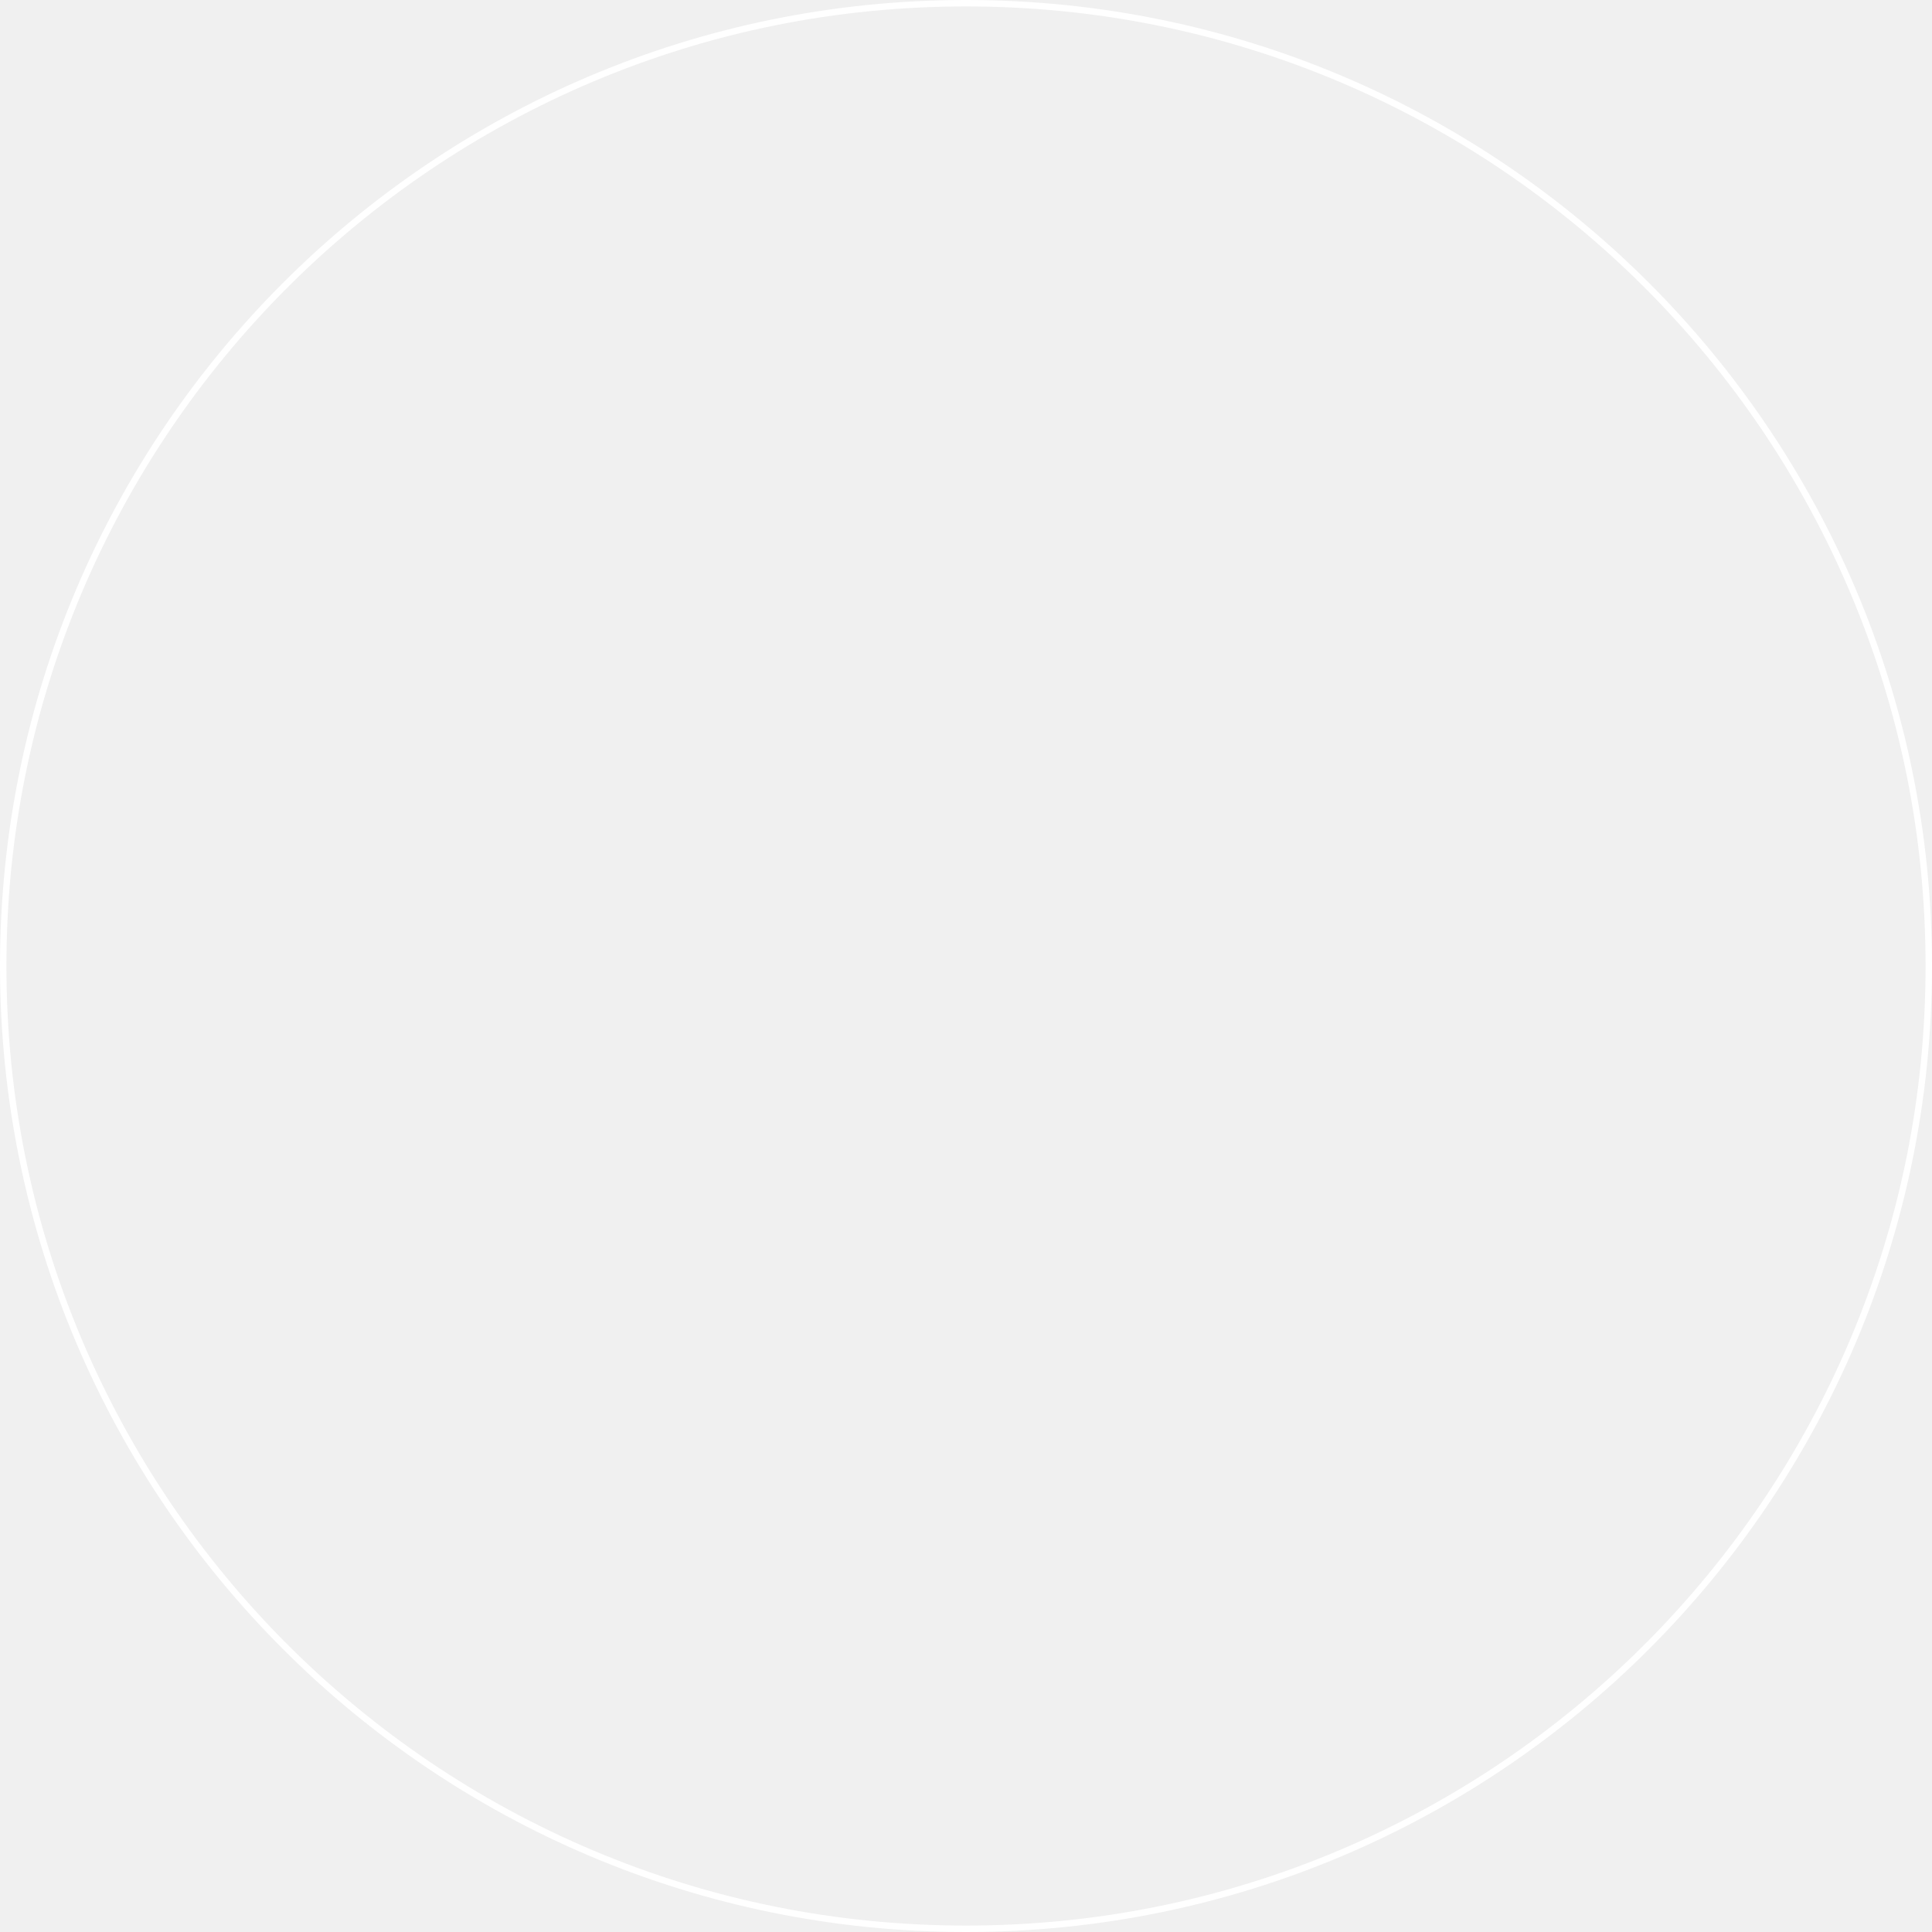
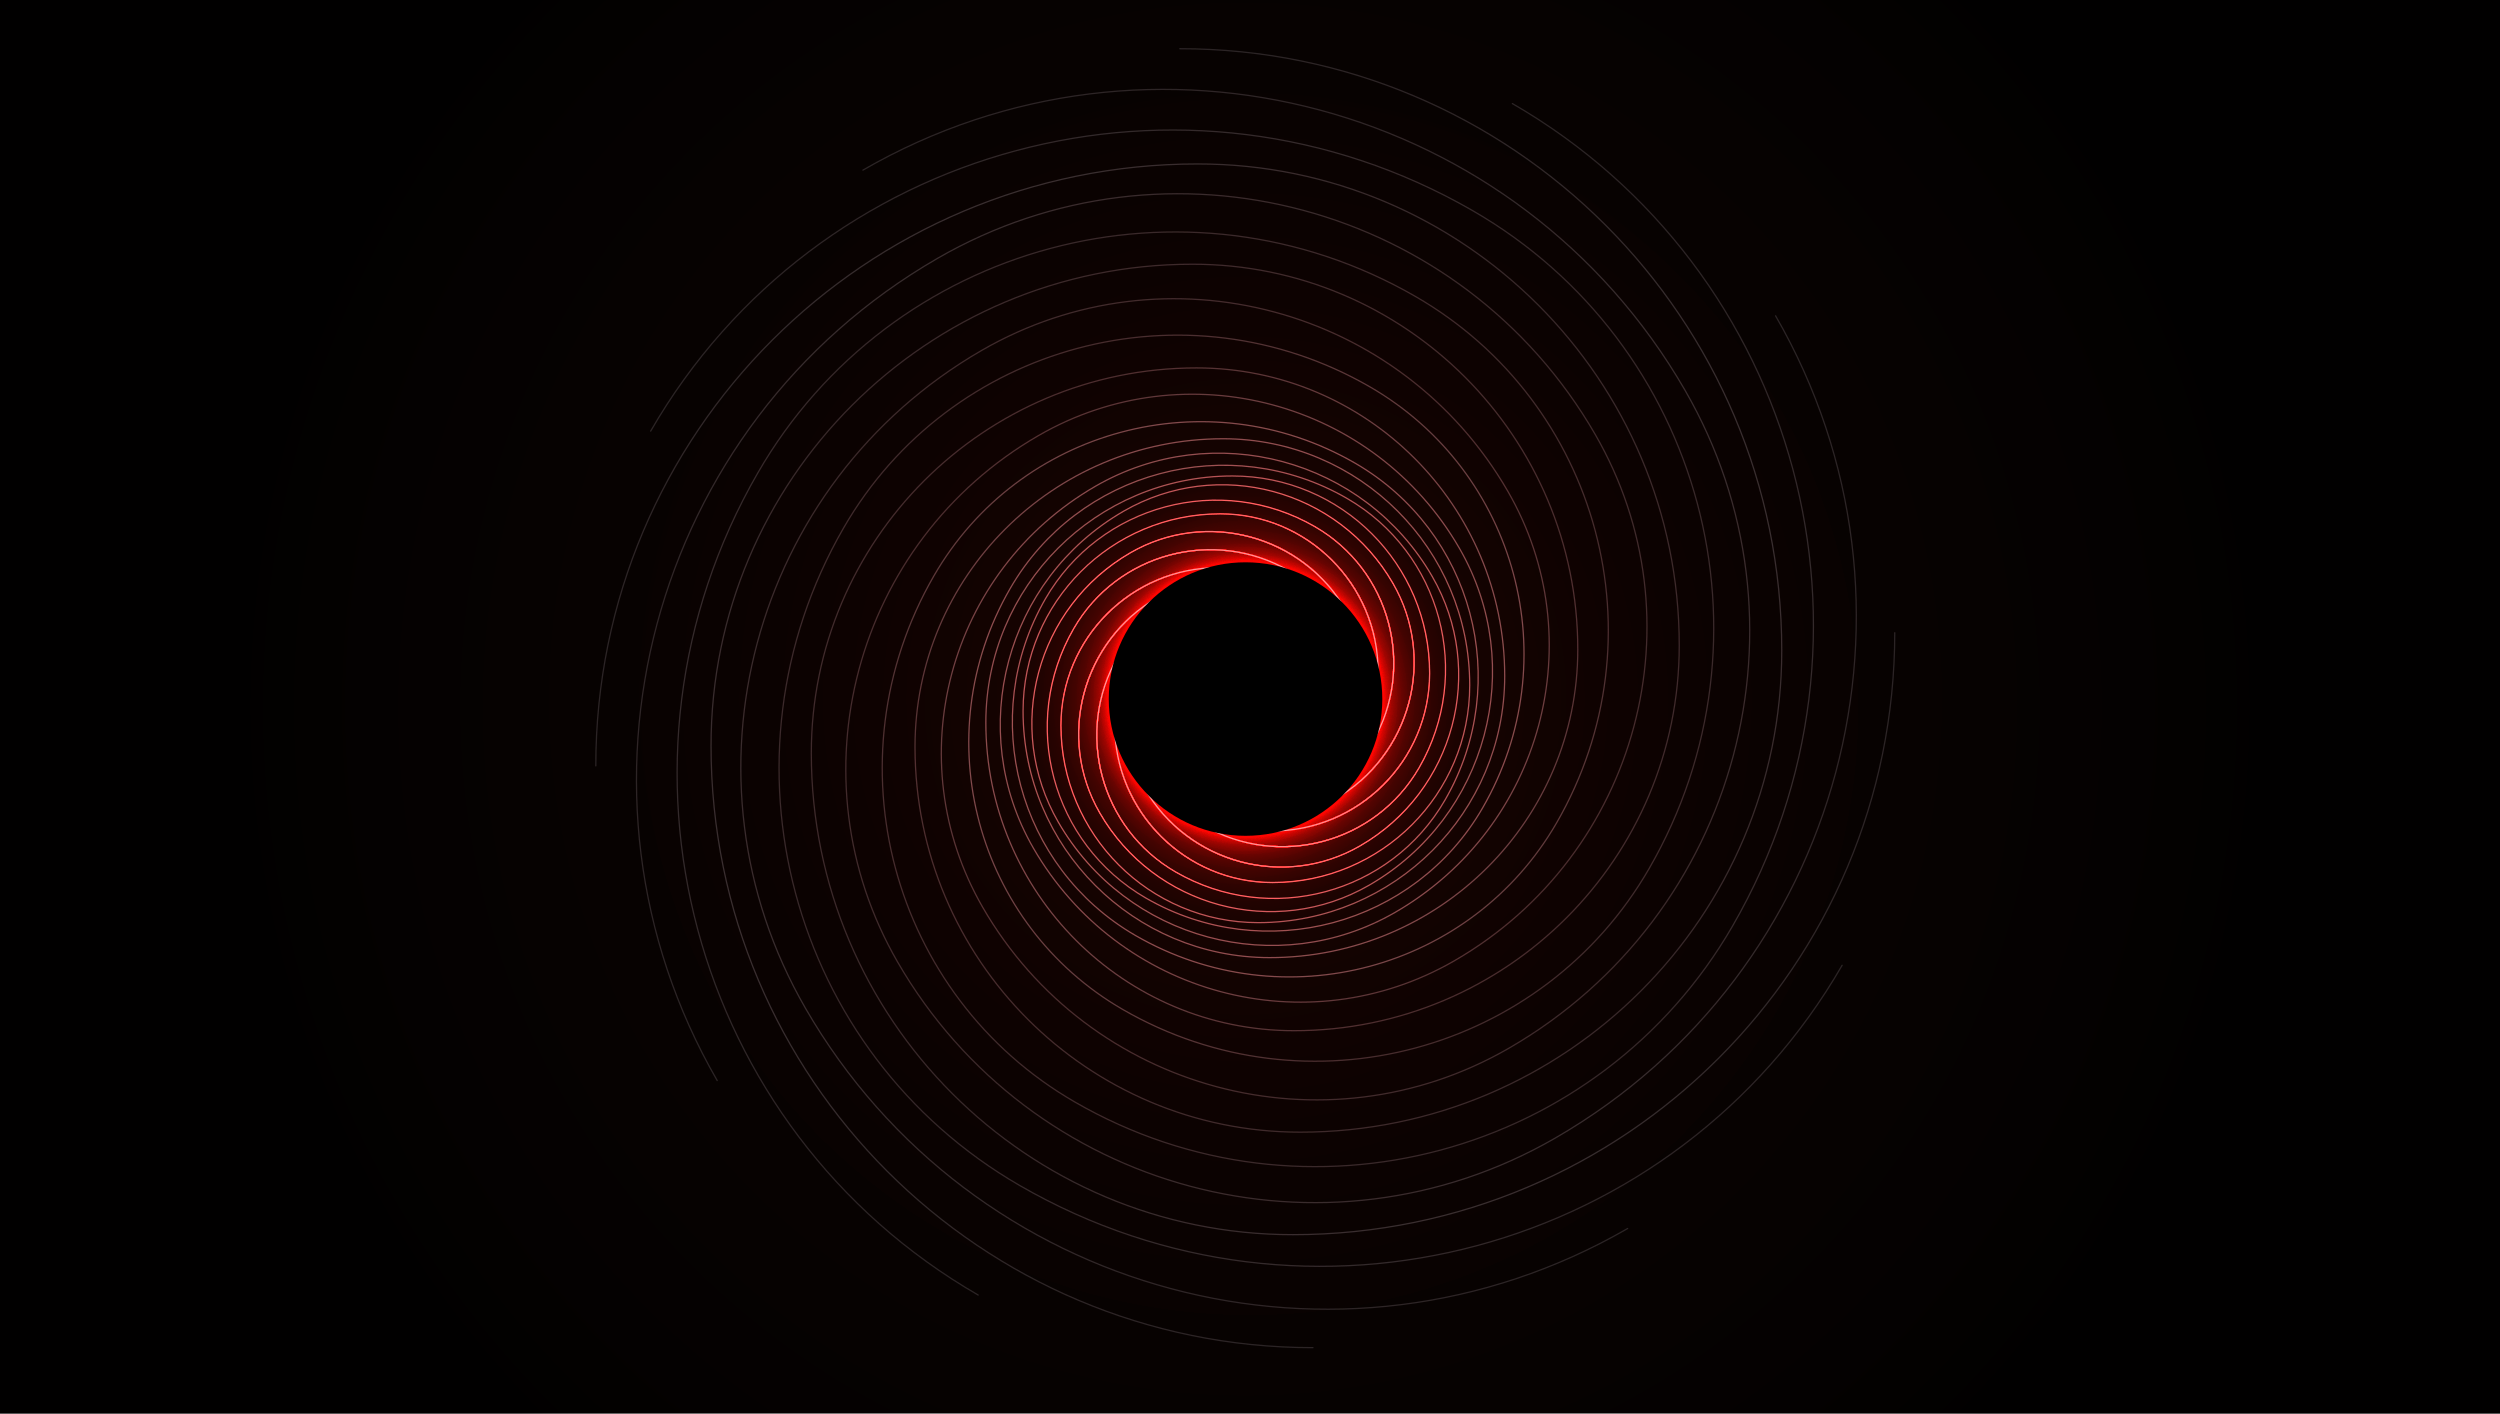
- <svg xmlns="http://www.w3.org/2000/svg" id="Layer_1" data-name="Layer 1" viewBox="0 0 1200 1200">
+ <svg xmlns="http://www.w3.org/2000/svg" xmlns:xlink="http://www.w3.org/1999/xlink" viewBox="0 0 7832 4428">
  <defs>
    <style>
      .cls-1 {
-         fill: #fff;
+         fill: #070404;
+       }
+ 
+       .cls-1, .cls-2, .cls-3, .cls-4, .cls-5, .cls-6, .cls-7, .cls-8, .cls-9, .cls-10, .cls-11, .cls-12, .cls-13, .cls-14, .cls-15, .cls-16, .cls-17, .cls-18, .cls-19, .cls-20, .cls-21, .cls-22, .cls-23, .cls-24, .cls-25, .cls-26, .cls-27, .cls-28, .cls-29, .cls-30, .cls-31, .cls-32, .cls-33, .cls-34, .cls-35, .cls-36, .cls-37, .cls-38, .cls-39, .cls-40, .cls-41, .cls-42, .cls-43, .cls-44, .cls-45, .cls-46, .cls-47, .cls-48, .cls-49, .cls-50, .cls-51, .cls-52, .cls-53, .cls-54, .cls-55, .cls-56, .cls-57, .cls-58, .cls-59, .cls-60, .cls-61, .cls-62, .cls-63, .cls-64, .cls-65, .cls-66, .cls-67, .cls-68, .cls-69, .cls-70, .cls-71, .cls-72, .cls-73, .cls-74, .cls-75, .cls-76, .cls-77, .cls-78, .cls-79, .cls-80, .cls-81, .cls-82, .cls-83, .cls-84, .cls-85, .cls-86, .cls-87, .cls-88, .cls-89, .cls-90, .cls-91, .cls-92, .cls-93, .cls-94, .cls-95, .cls-96, .cls-97, .cls-98, .cls-99, .cls-100, .cls-101, .cls-102, .cls-103, .cls-104, .cls-105, .cls-106, .cls-107, .cls-108, .cls-109, .cls-110, .cls-111, .cls-112, .cls-113, .cls-114, .cls-115, .cls-116, .cls-117, .cls-118, .cls-119, .cls-120, .cls-121, .cls-122, .cls-123, .cls-124, .cls-125, .cls-126, .cls-127, .cls-128, .cls-129, .cls-130, .cls-131, .cls-132, .cls-133, .cls-134, .cls-135, .cls-136, .cls-137, .cls-138, .cls-139, .cls-140, .cls-141, .cls-142, .cls-143, .cls-144, .cls-145, .cls-146, .cls-147, .cls-148, .cls-149, .cls-150, .cls-151, .cls-152, .cls-153, .cls-154, .cls-155, .cls-156, .cls-157, .cls-158, .cls-159, .cls-160, .cls-161, .cls-162, .cls-163, .cls-164, .cls-165, .cls-166, .cls-167, .cls-168, .cls-169, .cls-170, .cls-171, .cls-172, .cls-173, .cls-174, .cls-175, .cls-176, .cls-177, .cls-178, .cls-179, .cls-180, .cls-181, .cls-182, .cls-183, .cls-184, .cls-185, .cls-186, .cls-187, .cls-188, .cls-189, .cls-190, .cls-191, .cls-192, .cls-193, .cls-194, .cls-195, .cls-196, .cls-197, .cls-198, .cls-199, .cls-200, .cls-201, .cls-202, .cls-203, .cls-204, .cls-205, .cls-206, .cls-207, .cls-208, .cls-209, .cls-210, .cls-211, .cls-212, .cls-213, .cls-214, .cls-215, .cls-216, .cls-217, .cls-218, .cls-219, .cls-220, .cls-221, .cls-222, .cls-223, .cls-224, .cls-225, .cls-226, .cls-227, .cls-228, .cls-229, .cls-230, .cls-231, .cls-232, .cls-233, .cls-234, .cls-235, .cls-236, .cls-237, .cls-238, .cls-239, .cls-240, .cls-241, .cls-242, .cls-243, .cls-244, .cls-245, .cls-246, .cls-247, .cls-248 {
+         stroke-width: 0px;
+       }
+ 
+       .cls-2 {
+         fill: #532c2c;
+       }
+ 
+       .cls-3 {
+         fill: #5a3030;
+       }
+ 
+       .cls-4 {
+         fill: #804444;
+       }
+ 
+       .cls-5 {
+         fill: #2b1717;
+       }
+ 
+       .cls-6 {
+         fill: #b35f5f;
+       }
+ 
+       .cls-7 {
+         fill: #080404;
+       }
+ 
+       .cls-8 {
+         fill: #7b4242;
+       }
+ 
+       .cls-9 {
+         fill: #b96363;
+       }
+ 
+       .cls-10 {
+         fill: #8f4c4c;
+       }
+ 
+       .cls-11 {
+         fill: #a65858;
+       }
+ 
+       .cls-12 {
+         fill: #452525;
+       }
+ 
+       .cls-13 {
+         fill: #643535;
+       }
+ 
+       .cls-249 {
+         stroke: url(#radial-gradient-13);
+       }
+ 
+       .cls-249, .cls-250, .cls-251, .cls-252, .cls-253, .cls-254, .cls-255, .cls-256, .cls-257, .cls-258, .cls-259, .cls-260 {
+         fill: none;
+         stroke-linecap: round;
+         stroke-miterlimit: 10;
+         stroke-width: 4px;
+       }
+ 
+       .cls-14 {
+         fill: #a95a5a;
+       }
+ 
+       .cls-15 {
+         fill: #1c0f0f;
+       }
+ 
+       .cls-16 {
+         fill: #cc6d6d;
+       }
+ 
+       .cls-17 {
+         fill: #271515;
+       }
+ 
+       .cls-18 {
+         fill: #c86b6b;
+       }
+ 
+       .cls-19 {
+         fill: #000;
+       }
+ 
+       .cls-20 {
+         fill: #ce6e6e;
+       }
+ 
+       .cls-21 {
+         fill: #753e3e;
+       }
+ 
+       .cls-22 {
+         fill: #a15656;
+       }
+ 
+       .cls-23 {
+         fill: #140b0b;
+       }
+ 
+       .cls-24 {
+         fill: #572e2e;
+       }
+ 
+       .cls-25 {
+         fill: #ad5c5c;
+       }
+ 
+       .cls-26 {
+         fill: #0e0707;
+       }
+ 
+       .cls-27 {
+         fill: #814545;
+       }
+ 
+       .cls-28 {
+         fill: #552d2d;
+       }
+ 
+       .cls-29 {
+         fill: #4f2a2a;
+       }
+ 
+       .cls-30 {
+         fill: #b76262;
+       }
+ 
+       .cls-31 {
+         fill: #442424;
+       }
+ 
+       .cls-32 {
+         fill: #381e1e;
+       }
+ 
+       .cls-33 {
+         fill: #281515;
+       }
+ 
+       .cls-34 {
+         fill: #a35757;
+       }
+ 
+       .cls-35 {
+         fill: #542d2d;
+       }
+ 
+       .cls-36 {
+         fill: #100909;
+       }
+ 
+       .cls-37 {
+         fill: #cb6c6c;
+       }
+ 
+       .cls-38 {
+         fill: #020101;
+       }
+ 
+       .cls-39 {
+         fill: #8d4b4b;
+       }
+ 
+       .cls-40 {
+         fill: #b46060;
+       }
+ 
+       .cls-41 {
+         fill: #a05555;
+       }
+ 
+       .cls-42 {
+         fill: #844646;
+       }
+ 
+       .cls-43 {
+         fill: #6b3939;
+       }
+ 
+       .cls-44 {
+         fill: #361d1d;
+       }
+ 
+       .cls-45 {
+         fill: #5b3030;
+       }
+ 
+       .cls-46 {
+         fill: #492727;
+       }
+ 
+       .cls-47 {
+         fill: #e37979;
+       }
+ 
+       .cls-48 {
+         fill: #f18080;
+       }
+ 
+       .cls-250 {
+         stroke: url(#radial-gradient-9);
+       }
+ 
+       .cls-251 {
+         stroke: url(#radial-gradient-2);
+       }
+ 
+       .cls-49 {
+         fill: #a45757;
+       }
+ 
+       .cls-50 {
+         fill: #090505;
+       }
+ 
+       .cls-51 {
+         fill: #934e4e;
+       }
+ 
+       .cls-261 {
+         isolation: isolate;
+       }
+ 
+       .cls-52 {
+         fill: #4b2828;
+       }
+ 
+       .cls-53 {
+         fill: #9a5252;
+       }
+ 
+       .cls-54 {
+         fill: #231313;
+       }
+ 
+       .cls-55 {
+         fill: #cd6d6d;
+       }
+ 
+       .cls-56 {
+         fill: #1e1010;
+       }
+ 
+       .cls-57 {
+         fill: #9f5555;
+       }
+ 
+       .cls-58 {
+         fill: #b56060;
+       }
+ 
+       .cls-59 {
+         fill: #713c3c;
+       }
+ 
+       .cls-60 {
+         fill: #d16f6f;
+       }
+ 
+       .cls-61 {
+         fill: #663636;
+       }
+ 
+       .cls-62 {
+         fill: #d97474;
+       }
+ 
+       .cls-63 {
+         fill: #773f3f;
+       }
+ 
+       .cls-64 {
+         fill: #6d3a3a;
+       }
+ 
+       .cls-65 {
+         fill: #db7575;
+       }
+ 
+       .cls-66 {
+         fill: #4e2a2a;
+       }
+ 
+       .cls-67 {
+         fill: #623434;
+       }
+ 
+       .cls-68 {
+         fill: #e27878;
+       }
+ 
+       .cls-69 {
+         fill: url(#radial-gradient);
+         mix-blend-mode: multiply;
+       }
+ 
+       .cls-70 {
+         fill: #0b0606;
+       }
+ 
+       .cls-71 {
+         fill: #d57171;
+       }
+ 
+       .cls-72 {
+         fill: #b15e5e;
+       }
+ 
+       .cls-73 {
+         fill: #160c0c;
+       }
+ 
+       .cls-74 {
+         fill: #6c3a3a;
+       }
+ 
+       .cls-252 {
+         stroke: url(#radial-gradient-11);
+       }
+ 
+       .cls-75 {
+         fill: #f48282;
+       }
+ 
+       .cls-76 {
+         fill: #3d2020;
+       }
+ 
+       .cls-77 {
+         fill: #c26767;
+       }
+ 
+       .cls-78 {
+         fill: #794040;
+       }
+ 
+       .cls-79 {
+         fill: #dd7676;
+       }
+ 
+       .cls-80 {
+         fill: #603333;
+       }
+ 
+       .cls-81 {
+         fill: #e97c7c;
+       }
+ 
+       .cls-82 {
+         fill: #1d0f0f;
+       }
+ 
+       .cls-83 {
+         fill: #e67b7b;
+       }
+ 
+       .cls-84 {
+         fill: #502b2b;
+       }
+ 
+       .cls-85 {
+         fill: #3a1f1f;
+       }
+ 
+       .cls-86 {
+         fill: #da7474;
+       }
+ 
+       .cls-87 {
+         fill: #bc6464;
+       }
+ 
+       .cls-88 {
+         fill: #af5d5d;
+       }
+ 
+       .cls-89 {
+         fill: #ba6363;
+       }
+ 
+       .cls-90 {
+         fill: #a25656;
+       }
+ 
+       .cls-91 {
+         fill: #7a4141;
+       }
+ 
+       .cls-92 {
+         fill: #673737;
+       }
+ 
+       .cls-93 {
+         fill: #d06f6f;
+       }
+ 
+       .cls-94 {
+         fill: #130a0a;
+       }
+ 
+       .cls-95 {
+         fill: #d67272;
+       }
+ 
+       .cls-96 {
+         fill: #5e3232;
+       }
+ 
+       .cls-97 {
+         fill: #0f0808;
+       }
+ 
+       .cls-98 {
+         fill: #5d3232;
+       }
+ 
+       .cls-99 {
+         fill: #c56969;
+       }
+ 
+       .cls-100 {
+         fill: #1a0e0e;
+       }
+ 
+       .cls-101 {
+         fill: #ef7f7f;
+       }
+ 
+       .cls-102 {
+         fill: #693838;
+       }
+ 
+       .cls-103 {
+         fill: #4c2828;
+       }
+ 
+       .cls-104 {
+         fill: #8c4b4b;
+       }
+ 
+       .cls-105 {
+         fill: #864747;
+       }
+ 
+       .cls-106 {
+         fill: #cf6e6e;
+       }
+ 
+       .cls-107 {
+         fill: #c46868;
+       }
+ 
+       .cls-108 {
+         fill: #201111;
+       }
+ 
+       .cls-109 {
+         fill: #221212;
+       }
+ 
+       .cls-110 {
+         fill: #2d1818;
+       }
+ 
+       .cls-111 {
+         fill: #7f4444;
+       }
+ 
+       .cls-112 {
+         fill: #1f1111;
+       }
+ 
+       .cls-113 {
+         fill: #0a0505;
+       }
+ 
+       .cls-114 {
+         fill: #a75959;
+       }
+ 
+       .cls-115 {
+         fill: #d77373;
+       }
+ 
+       .cls-116 {
+         fill: #884848;
+       }
+ 
+       .cls-117 {
+         fill: #462525;
+       }
+ 
+       .cls-118 {
+         fill: #de7676;
+       }
+ 
+       .cls-119 {
+         fill: #e77b7b;
+       }
+ 
+       .cls-120 {
+         fill: #ec7e7e;
+       }
+ 
+       .cls-253 {
+         stroke: url(#radial-gradient-8);
+       }
+ 
+       .cls-121 {
+         fill: #703c3c;
+       }
+ 
+       .cls-122 {
+         fill: #251414;
+       }
+ 
+       .cls-123 {
+         fill: #9c5353;
+       }
+ 
+       .cls-124 {
+         fill: #824545;
+       }
+ 
+       .cls-125 {
+         fill: #522c2c;
+       }
+ 
+       .cls-126 {
+         fill: #914d4d;
+       }
+ 
+       .cls-127 {
+         fill: #df7777;
+       }
+ 
+       .cls-128 {
+         fill: #b66161;
+       }
+ 
+       .cls-129 {
+         fill: #954f4f;
+       }
+ 
+       .cls-130 {
+         fill: #733d3d;
+       }
+ 
+       .cls-131 {
+         fill: #592f2f;
+       }
+ 
+       .cls-132 {
+         fill: #010101;
+       }
+ 
+       .cls-133 {
+         fill: #ed7e7e;
+       }
+ 
+       .cls-134 {
+         fill: #402222;
+       }
+ 
+       .cls-135 {
+         fill: #d37070;
+       }
+ 
+       .cls-136 {
+         fill: #8a4a4a;
+       }
+ 
+       .cls-137 {
+         fill: #f28181;
+       }
+ 
+       .cls-254 {
+         stroke: url(#radial-gradient-7);
+       }
+ 
+       .cls-138 {
+         fill: #c36868;
+       }
+ 
+       .cls-139 {
+         fill: #763f3f;
+       }
+ 
+       .cls-140 {
+         fill: #c06666;
+       }
+ 
+       .cls-255 {
+         stroke: url(#radial-gradient-4);
+       }
+ 
+       .cls-141 {
+         fill: #d27070;
+       }
+ 
+       .cls-142 {
+         fill: #e87c7c;
+       }
+ 
+       .cls-143 {
+         fill: #4a2727;
+       }
+ 
+       .cls-144 {
+         fill: #562e2e;
+       }
+ 
+       .cls-145 {
+         fill: #331b1b;
+       }
+ 
+       .cls-146 {
+         fill: #2a1616;
+       }
+ 
+       .cls-147 {
+         fill: #2e1919;
+       }
+ 
+       .cls-148 {
+         fill: #9e5454;
+       }
+ 
+       .cls-149 {
+         fill: #894949;
+       }
+ 
+       .cls-150 {
+         fill: #6e3b3b;
+       }
+ 
+       .cls-151 {
+         fill: #854747;
+       }
+ 
+       .cls-152 {
+         fill: #2f1919;
+       }
+ 
+       .cls-153 {
+         fill: #190d0d;
+       }
+ 
+       .cls-154 {
+         fill: #321b1b;
+       }
+ 
+       .cls-155 {
+         fill: #482626;
+       }
+ 
+       .cls-156 {
+         fill: #633535;
+       }
+ 
+       .cls-157 {
+         fill: #613434;
+       }
+ 
+       .cls-158 {
+         fill: #d47171;
+       }
+ 
+       .cls-159 {
+         fill: #e07777;
+       }
+ 
+       .cls-160 {
+         fill: #ee7f7f;
+       }
+ 
+       .cls-161 {
+         fill: #653636;
+       }
+ 
+       .cls-162 {
+         fill: #0d0707;
+       }
+ 
+       .cls-256 {
+         stroke: url(#radial-gradient-5);
+       }
+ 
+       .cls-163 {
+         fill: #241313;
+       }
+ 
+       .cls-164 {
+         fill: #a85a5a;
+       }
+ 
+       .cls-262, .cls-232 {
+         mix-blend-mode: color-dodge;
+       }
+ 
+       .cls-165 {
+         fill: #371d1d;
+       }
+ 
+       .cls-166 {
+         fill: #904d4d;
+       }
+ 
+       .cls-167 {
+         fill: #a55858;
+       }
+ 
+       .cls-168 {
+         fill: #4d2929;
+       }
+ 
+       .cls-169 {
+         fill: #391e1e;
+       }
+ 
+       .cls-170 {
+         fill: #c76a6a;
+       }
+ 
+       .cls-171 {
+         fill: #170c0c;
+       }
+ 
+       .cls-172 {
+         fill: #6f3b3b;
+       }
+ 
+       .cls-173 {
+         fill: #7e4343;
+       }
+ 
+       .cls-257 {
+         stroke: url(#radial-gradient-12);
+       }
+ 
+       .cls-174 {
+         fill: #f08080;
+       }
+ 
+       .cls-175 {
+         fill: #7c4242;
+       }
+ 
+       .cls-176 {
+         fill: #e47979;
+       }
+ 
+       .cls-177 {
+         fill: #301a1a;
+       }
+ 
+       .cls-178 {
+         fill: #120a0a;
+       }
+ 
+       .cls-179 {
+         fill: #e17878;
+       }
+ 
+       .cls-180 {
+         fill: #ab5b5b;
+       }
+ 
+       .cls-181 {
+         fill: #412323;
+       }
+ 
+       .cls-182 {
+         fill: #924e4e;
+       }
+ 
+       .cls-183 {
+         fill: #b86262;
+       }
+ 
+       .cls-184 {
+         fill: #965050;
+       }
+ 
+       .cls-185 {
+         fill: #aa5b5b;
+       }
+ 
+       .cls-186 {
+         fill: #512b2b;
+       }
+ 
+       .cls-187 {
+         fill: #9d5454;
+       }
+ 
+       .cls-258 {
+         stroke: url(#radial-gradient-3);
+       }
+ 
+       .cls-188 {
+         fill: #351c1c;
+       }
+ 
+       .cls-189 {
+         fill: #5f3333;
+       }
+ 
+       .cls-190 {
+         fill: #6a3838;
+       }
+ 
+       .cls-191 {
+         fill: #050303;
+       }
+ 
+       .cls-192 {
+         fill: #150b0b;
+       }
+ 
+       .cls-193 {
+         fill: #1b0e0e;
+       }
+ 
+       .cls-194 {
+         fill: #ea7d7d;
+       }
+ 
+       .cls-195 {
+         fill: #311a1a;
+       }
+ 
+       .cls-196 {
+         fill: #985151;
+       }
+ 
+       .cls-197 {
+         fill: #b25f5f;
+       }
+ 
+       .cls-198 {
+         fill: #040202;
+       }
+ 
+       .cls-199 {
+         fill: #743e3e;
+       }
+ 
+       .cls-200 {
+         fill: #3e2121;
+       }
+ 
+       .cls-201 {
+         fill: #060303;
+       }
+ 
+       .cls-202 {
+         fill: #0c0606;
+       }
+ 
+       .cls-203 {
+         fill: #070201;
+       }
+ 
+       .cls-204 {
+         fill: #e57a7a;
+       }
+ 
+       .cls-205 {
+         fill: #110909;
+       }
+ 
+       .cls-206 {
+         fill: #211212;
+       }
+ 
+       .cls-207 {
+         fill: #975050;
+       }
+ 
+       .cls-208 {
+         fill: #341c1c;
+       }
+ 
+       .cls-209 {
+         fill: #3b1f1f;
+       }
+ 
+       .cls-210 {
+         fill: #261414;
+       }
+ 
+       .cls-211 {
+         fill: #030202;
+       }
+ 
+       .cls-212 {
+         fill: #bf6666;
+       }
+ 
+       .cls-213 {
+         fill: #874848;
+       }
+ 
+       .cls-214 {
+         fill: #2c1717;
+       }
+ 
+       .cls-215 {
+         fill: #dc7575;
+       }
+ 
+       .cls-216 {
+         fill: #c96b6b;
+       }
+ 
+       .cls-217 {
+         fill: #784040;
+       }
+ 
+       .cls-218 {
+         fill: #944f4f;
+       }
+ 
+       .cls-219 {
+         fill: #bd6565;
+       }
+ 
+       .cls-220 {
+         fill: #5c3131;
+       }
+ 
+       .cls-221 {
+         fill: #9b5353;
+       }
+ 
+       .cls-222 {
+         fill: #7d4343;
+       }
+ 
+       .cls-223 {
+         fill: #ca6c6c;
+       }
+ 
+       .cls-224 {
+         fill: #ae5d5d;
+       }
+ 
+       .cls-225 {
+         fill: #995252;
+       }
+ 
+       .cls-226 {
+         fill: #be6565;
+       }
+ 
+       .cls-227 {
+         fill: #8b4a4a;
+       }
+ 
+       .cls-228 {
+         fill: #c16767;
+       }
+ 
+       .cls-259 {
+         stroke: url(#radial-gradient-6);
+       }
+ 
+       .cls-229 {
+         fill: #3f2222;
+       }
+ 
+       .cls-230 {
+         fill: #eb7d7d;
+       }
+ 
+       .cls-231 {
+         fill: #291616;
+       }
+ 
+       .cls-232 {
+         fill: url(#radial-gradient-14);
+       }
+ 
+       .cls-233 {
+         fill: #3c2020;
+       }
+ 
+       .cls-234 {
+         fill: #834646;
+       }
+ 
+       .cls-260 {
+         stroke: url(#radial-gradient-10);
+       }
+ 
+       .cls-235 {
+         fill: #b05e5e;
+       }
+ 
+       .cls-236 {
+         fill: #c66969;
+       }
+ 
+       .cls-237 {
+         fill: #422323;
+       }
+ 
+       .cls-238 {
+         fill: #432424;
+       }
+ 
+       .cls-239 {
+         fill: #582f2f;
+       }
+ 
+       .cls-240 {
+         fill: #d87373;
+       }
+ 
+       .cls-241 {
+         fill: #472626;
+       }
+ 
+       .cls-242 {
+         fill: #f38181;
+       }
+ 
+       .cls-243 {
+         fill: #ac5c5c;
+       }
+ 
+       .cls-244 {
+         fill: #bb6464;
+       }
+ 
+       .cls-245 {
+         fill: #683737;
+       }
+ 
+       .cls-246 {
+         fill: #180d0d;
+       }
+ 
+       .cls-247 {
+         fill: #8e4c4c;
+       }
+ 
+       .cls-248 {
+         fill: #723d3d;
      }
    </style>
+     <radialGradient id="radial-gradient" cx="3916" cy="2214" fx="3916" fy="2214" r="3180.95" gradientUnits="userSpaceOnUse">
+       <stop offset="0" stop-color="#fff" />
+       <stop offset=".38" stop-color="#fdfdfd" />
+       <stop offset=".52" stop-color="#f6f6f6" />
+       <stop offset=".62" stop-color="#eaeaea" />
+       <stop offset=".7" stop-color="#dad9d9" />
+       <stop offset=".77" stop-color="#c4c3c3" />
+       <stop offset=".83" stop-color="#a9a8a8" />
+       <stop offset=".88" stop-color="#8a8788" />
+       <stop offset=".93" stop-color="#656262" />
+       <stop offset=".98" stop-color="#3c3939" />
+       <stop offset="1" stop-color="#231f20" />
+     </radialGradient>
+     <radialGradient id="radial-gradient-2" cx="4232.61" cy="2378.53" fx="4232.61" fy="2378.53" r="1491.14" gradientUnits="userSpaceOnUse">
+       <stop offset="0" stop-color="#333" />
+       <stop offset=".55" stop-color="#313031" />
+       <stop offset=".78" stop-color="#2b292a" />
+       <stop offset=".88" stop-color="#272425" />
+       <stop offset="1" stop-color="#231f20" />
+     </radialGradient>
+     <radialGradient id="radial-gradient-3" cx="4224.2" cy="1849.74" fx="4224.2" fy="1849.74" r="1538.78" xlink:href="#radial-gradient-2" />
+     <radialGradient id="radial-gradient-4" cx="3703.58" cy="1866" fx="3703.58" fy="1866" r="1567.32" xlink:href="#radial-gradient-2" />
+     <radialGradient id="radial-gradient-5" cx="3576.79" cy="1996.07" fx="3576.79" fy="1996.07" r="1491.14" xlink:href="#radial-gradient-2" />
+     <radialGradient id="radial-gradient-6" cx="3585.2" cy="2524.86" fx="3585.2" fy="2524.86" r="1538.78" xlink:href="#radial-gradient-2" />
+     <radialGradient id="radial-gradient-7" cx="4105.82" cy="2508.6" fx="4105.82" fy="2508.6" r="1567.32" xlink:href="#radial-gradient-2" />
+     <radialGradient id="radial-gradient-8" cx="4238.76" cy="2510.3" fx="4238.76" fy="2510.3" r="1538.78" xlink:href="#radial-gradient-2" />
+     <radialGradient id="radial-gradient-9" cx="4222.5" cy="1989.68" fx="4222.5" fy="1989.68" r="1567.32" xlink:href="#radial-gradient-2" />
+     <radialGradient id="radial-gradient-10" cx="4092.43" cy="1862.89" fx="4092.43" fy="1862.89" r="1491.14" xlink:href="#radial-gradient-2" />
+     <radialGradient id="radial-gradient-11" cx="3563.64" cy="1871.3" fx="3563.64" fy="1871.3" r="1538.78" xlink:href="#radial-gradient-2" />
+     <radialGradient id="radial-gradient-12" cx="3579.9" cy="2391.92" fx="3579.9" fy="2391.92" r="1567.32" xlink:href="#radial-gradient-2" />
+     <radialGradient id="radial-gradient-13" cx="3709.97" cy="2518.71" fx="3709.97" fy="2518.71" r="1491.14" xlink:href="#radial-gradient-2" />
+     <radialGradient id="radial-gradient-14" cx="3902" cy="2190" fx="3902" fy="2190" r="2187.19" gradientUnits="userSpaceOnUse">
+       <stop offset="0" stop-color="#f48282" />
+       <stop offset="1" stop-color="#231f20" />
+     </radialGradient>
  </defs>
-   <path class="cls-1" d="M600,4c80.46,0,158.51,15.76,231.99,46.83,35.31,14.94,69.38,33.42,101.24,54.95,31.56,21.32,61.24,45.81,88.21,72.78,26.97,26.97,51.46,56.65,72.78,88.21,21.53,31.86,40.01,65.92,54.95,101.24,31.08,73.48,46.83,151.53,46.83,231.99s-15.76,158.51-46.83,231.99c-14.94,35.31-33.42,69.38-54.95,101.24-21.32,31.56-45.81,61.24-72.78,88.21s-56.65,51.46-88.21,72.78c-31.86,21.53-65.92,40.01-101.24,54.95-73.48,31.08-151.53,46.83-231.99,46.83s-158.51-15.76-231.99-46.83c-35.31-14.94-69.38-33.42-101.24-54.95-31.56-21.32-61.24-45.81-88.21-72.78-26.97-26.97-51.46-56.65-72.78-88.21-21.53-31.86-40.01-65.92-54.95-101.24-31.08-73.48-46.83-151.53-46.83-231.99s15.76-158.51,46.83-231.99c14.94-35.31,33.42-69.38,54.95-101.24,21.32-31.56,45.81-61.24,72.78-88.21,26.97-26.97,56.65-51.46,88.21-72.78,31.86-21.53,65.92-40.01,101.24-54.95,73.48-31.08,151.53-46.83,231.99-46.83M600,0C268.63,0,0,268.63,0,600s268.63,600,600,600,600-268.63,600-600S931.37,0,600,0h0Z" />
+   <g class="cls-261">
+     <g id="Backround">
+       <rect class="cls-203" width="7832" height="4428" />
+     </g>
+     <g id="Horizon">
+       <rect class="cls-69" width="7832" height="4428" />
+     </g>
+     <g id="Second_Spiral" data-name="Second Spiral">
+       <path class="cls-251" d="M5562.53,989.41c520.71,901.9,211.7,2055.16-690.2,2575.87-721.52,416.57-1644.13,169.36-2060.7-552.16-333.26-577.22-135.49-1315.3,441.73-1648.56,461.77-266.6,1052.24-108.39,1318.85,353.38,213.28,369.42,86.71,841.79-282.71,1055.08-295.53,170.63-673.43,69.37-844.06-226.17-136.5-236.43-55.5-538.75,180.93-675.25,189.14-109.2,431-44.4,540.2,144.75,87.36,151.31,35.52,344.8-115.8,432.16" />
+       <path class="cls-258" d="M3696.21,152.64c1041.43,0,1885.67,844.24,1885.67,1885.67,0,833.14-675.39,1508.53-1508.53,1508.53-666.51,0-1206.83-540.32-1206.83-1206.83,0-533.21,432.25-965.46,965.46-965.46,426.57,0,772.37,345.8,772.37,772.37,0,341.25-276.64,617.9-617.9,617.9-273,0-494.32-221.31-494.32-494.32,0-218.4,177.05-395.45,395.45-395.45,174.72,0,316.36,141.64,316.36,316.36" />
+       <path class="cls-255" d="M2038.39,1350.52c520.71-901.9,1673.97-1210.92,2575.87-690.2,721.52,416.57,968.73,1339.18,552.16,2060.7-333.26,577.22-1071.34,774.99-1648.56,441.73-461.77-266.6-619.99-857.07-353.38-1318.85,213.28-369.42,685.66-495.99,1055.08-282.71,295.53,170.63,396.79,548.53,226.17,844.06-136.5,236.43-438.82,317.43-675.25,180.93-189.14-109.2-253.95-351.06-144.75-540.2,87.36-151.31,280.85-203.16,432.16-115.8" />
+       <path class="cls-256" d="M2246.87,3385.19c-520.71-901.9-211.7-2055.16,690.2-2575.87,721.52-416.57,1644.13-169.36,2060.7,552.16,333.26,577.22,135.49,1315.3-441.73,1648.56-461.77,266.6-1052.24,108.39-1318.85-353.38-213.28-369.42-86.71-841.79,282.71-1055.08,295.53-170.63,673.43-69.37,844.06,226.17,136.5,236.43,55.5,538.75-180.93,675.25-189.14,109.2-431,44.4-540.2-144.75-87.36-151.31-35.52-344.8,115.8-432.16" />
+       <path class="cls-259" d="M4113.19,4221.96c-1041.43,0-1885.67-844.24-1885.67-1885.67,0-833.14,675.39-1508.53,1508.53-1508.53,666.51,0,1206.83,540.32,1206.83,1206.83,0,533.21-432.25,965.46-965.46,965.46-426.57,0-772.37-345.8-772.37-772.37,0-341.25,276.64-617.9,617.9-617.9,273,0,494.32,221.31,494.32,494.32,0,218.4-177.05,395.45-395.45,395.45-174.72,0-316.36-141.64-316.36-316.36" />
+       <path class="cls-254" d="M5771.01,3024.08c-520.71,901.9-1673.97,1210.92-2575.87,690.2-721.52-416.57-968.73-1339.18-552.16-2060.7,333.26-577.22,1071.34-774.99,1648.56-441.73,461.77,266.6,619.99,857.07,353.38,1318.85-213.28,369.42-685.66,495.99-1055.08,282.71-295.53-170.63-396.79-548.53-226.17-844.06,136.5-236.43,438.82-317.43,675.25-180.93,189.14,109.2,253.95,351.06,144.75,540.2-87.36,151.31-280.85,203.16-432.16,115.8" />
+     </g>
+     <g id="Spiral">
+       <path class="cls-253" d="M5935.86,1982.31c0,1041.43-844.24,1885.67-1885.67,1885.67-833.14,0-1508.53-675.39-1508.53-1508.53,0-666.51,540.32-1206.83,1206.83-1206.83,533.21,0,965.46,432.25,965.46,965.46,0,426.57-345.8,772.37-772.37,772.37-341.25,0-617.9-276.64-617.9-617.9,0-273,221.31-494.32,494.32-494.32,218.4,0,395.45,177.05,395.45,395.45,0,174.72-141.64,316.36-316.36,316.36" />
+       <path class="cls-250" d="M4737.98,324.49c901.9,520.71,1210.92,1673.97,690.2,2575.87-416.57,721.52-1339.18,968.73-2060.7,552.16-577.22-333.26-774.99-1071.34-441.73-1648.56,266.6-461.77,857.07-619.99,1318.85-353.38,369.42,213.28,495.99,685.66,282.71,1055.08-170.63,295.53-548.53,396.79-844.06,226.17-236.43-136.5-317.43-438.82-180.93-675.25,109.2-189.14,351.06-253.95,540.2-144.75,151.31,87.36,203.16,280.85,115.8,432.16" />
+       <path class="cls-260" d="M2703.31,532.97c901.9-520.71,2055.16-211.7,2575.87,690.2,416.57,721.52,169.36,1644.13-552.16,2060.7-577.22,333.26-1315.3,135.49-1648.56-441.73-266.6-461.77-108.39-1052.24,353.38-1318.85,369.42-213.28,841.79-86.71,1055.08,282.71,170.63,295.53,69.37,673.43-226.17,844.06-236.43,136.5-538.75,55.5-675.25-180.93-109.2-189.14-44.4-431,144.75-540.2,151.31-87.36,344.8-35.52,432.16,115.8" />
+       <path class="cls-252" d="M1866.54,2399.29c0-1041.43,844.24-1885.67,1885.67-1885.67,833.14,0,1508.53,675.39,1508.53,1508.53,0,666.51-540.32,1206.83-1206.83,1206.83-533.21,0-965.46-432.25-965.46-965.46,0-426.57,345.8-772.37,772.37-772.37,341.25,0,617.9,276.64,617.9,617.9,0,273-221.31,494.32-494.32,494.32-218.4,0-395.45-177.05-395.45-395.45,0-174.72,141.64-316.36,316.36-316.36" />
+       <path class="cls-257" d="M3064.42,4057.11c-901.9-520.71-1210.92-1673.97-690.2-2575.87,416.57-721.52,1339.18-968.73,2060.7-552.16,577.22,333.26,774.99,1071.34,441.73,1648.56-266.6,461.77-857.07,619.99-1318.85,353.38-369.42-213.28-495.99-685.66-282.71-1055.08,170.63-295.53,548.53-396.79,844.06-226.17,236.43,136.5,317.43,438.82,180.93,675.25-109.2,189.14-351.06,253.95-540.2,144.75-151.31-87.36-203.16-280.85-115.8-432.16" />
+       <path class="cls-249" d="M5099.09,3848.63c-901.9,520.71-2055.16,211.7-2575.87-690.2-416.57-721.52-169.36-1644.13,552.16-2060.7,577.22-333.26,1315.3-135.49,1648.56,441.73,266.6,461.77,108.39,1052.24-353.38,1318.85-369.42,213.28-841.79,86.71-1055.08-282.71-170.63-295.53-69.37-673.43,226.17-844.06,236.43-136.5,538.75-55.5,675.25,180.93,109.2,189.14,44.4,431-144.75,540.2-151.31,87.36-344.8,35.52-432.16-115.8" />
+     </g>
+     <g id="Circle">
+       <circle class="cls-232" cx="3902" cy="2190" r="2187.19" />
+       <g class="cls-262">
+         <circle class="cls-19" cx="3902" cy="2190" r="741.71" />
+         <circle class="cls-132" cx="3902" cy="2190" r="740.33" />
+         <circle class="cls-38" cx="3902" cy="2190" r="738.94" />
+         <circle class="cls-211" cx="3902" cy="2190" r="737.55" />
+         <circle class="cls-198" cx="3902" cy="2190" r="736.17" />
+         <circle class="cls-191" cx="3902" cy="2190" r="734.78" />
+         <circle class="cls-201" cx="3902" cy="2190" r="733.4" />
+         <circle class="cls-1" cx="3902" cy="2190" r="732.01" />
+         <circle class="cls-7" cx="3902" cy="2190" r="730.62" />
+         <circle class="cls-50" cx="3902" cy="2190" r="729.24" />
+         <circle class="cls-113" cx="3902" cy="2190" r="727.85" />
+         <circle class="cls-70" cx="3902" cy="2190" r="726.47" />
+         <circle class="cls-202" cx="3902" cy="2190" r="725.08" />
+         <circle class="cls-162" cx="3902" cy="2190" r="723.7" />
+         <circle class="cls-26" cx="3902" cy="2190" r="722.31" />
+         <circle class="cls-97" cx="3902" cy="2190" r="720.92" />
+         <circle class="cls-36" cx="3902" cy="2190" r="719.54" />
+         <circle class="cls-205" cx="3902" cy="2190" r="718.15" />
+         <circle class="cls-178" cx="3902" cy="2190" r="716.77" />
+         <circle class="cls-94" cx="3902" cy="2190" r="715.38" />
+         <circle class="cls-23" cx="3902" cy="2190" r="713.99" />
+         <circle class="cls-192" cx="3902" cy="2190" r="712.61" />
+         <circle class="cls-73" cx="3902" cy="2190" r="711.22" />
+         <circle class="cls-171" cx="3902" cy="2190" r="709.84" />
+         <circle class="cls-246" cx="3902" cy="2190" r="708.45" />
+         <circle class="cls-153" cx="3902" cy="2190" r="707.07" />
+         <circle class="cls-100" cx="3902" cy="2190" r="705.68" />
+         <circle class="cls-193" cx="3902" cy="2190" r="704.29" />
+         <circle class="cls-15" cx="3902" cy="2190" r="702.91" />
+         <circle class="cls-82" cx="3902" cy="2190" r="701.52" />
+         <circle class="cls-56" cx="3902" cy="2190" r="700.14" />
+         <circle class="cls-112" cx="3902" cy="2190" r="698.75" />
+         <circle class="cls-108" cx="3902" cy="2190" r="697.37" />
+         <circle class="cls-206" cx="3902" cy="2190" r="695.98" />
+         <circle class="cls-109" cx="3902" cy="2190" r="694.59" />
+         <circle class="cls-54" cx="3902" cy="2190" r="693.21" />
+         <circle class="cls-163" cx="3902" cy="2190" r="691.82" />
+         <circle class="cls-122" cx="3902" cy="2190" r="690.44" />
+         <circle class="cls-210" cx="3902" cy="2190" r="689.05" />
+         <circle class="cls-17" cx="3902" cy="2190" r="687.66" />
+         <circle class="cls-33" cx="3902" cy="2190" r="686.28" />
+         <circle class="cls-231" cx="3902" cy="2190" r="684.89" />
+         <circle class="cls-146" cx="3902" cy="2190" r="683.51" />
+         <circle class="cls-5" cx="3902" cy="2190" r="682.12" />
+         <circle class="cls-214" cx="3902" cy="2190" r="680.74" />
+         <circle class="cls-110" cx="3902" cy="2190" r="679.35" />
+         <circle class="cls-147" cx="3902" cy="2190" r="677.96" />
+         <circle class="cls-152" cx="3902" cy="2190" r="676.58" />
+         <circle class="cls-177" cx="3902" cy="2190" r="675.19" />
+         <circle class="cls-195" cx="3902" cy="2190" r="673.81" />
+         <circle class="cls-154" cx="3902" cy="2190" r="672.42" />
+         <circle class="cls-145" cx="3902" cy="2190" r="671.03" />
+         <circle class="cls-208" cx="3902" cy="2190" r="669.65" />
+         <circle class="cls-188" cx="3902" cy="2190" r="668.26" />
+         <circle class="cls-44" cx="3902" cy="2190" r="666.88" />
+         <circle class="cls-165" cx="3902" cy="2190" r="665.49" />
+         <circle class="cls-32" cx="3902" cy="2190" r="664.11" />
+         <circle class="cls-169" cx="3902" cy="2190" r="662.72" />
+         <circle class="cls-85" cx="3902" cy="2190" r="661.33" />
+         <circle class="cls-209" cx="3902" cy="2190" r="659.95" />
+         <circle class="cls-233" cx="3902" cy="2190" r="658.56" />
+         <circle class="cls-76" cx="3902" cy="2190" r="657.18" />
+         <circle class="cls-200" cx="3902" cy="2190" r="655.79" />
+         <circle class="cls-229" cx="3902" cy="2190" r="654.4" />
+         <circle class="cls-134" cx="3902" cy="2190" r="653.02" />
+         <circle class="cls-181" cx="3902" cy="2190" r="651.63" />
+         <circle class="cls-237" cx="3902" cy="2190" r="650.25" />
+         <circle class="cls-238" cx="3902" cy="2190" r="648.86" />
+         <circle class="cls-31" cx="3902" cy="2190" r="647.48" />
+         <circle class="cls-12" cx="3902" cy="2190" r="646.09" />
+         <circle class="cls-117" cx="3902" cy="2190" r="644.7" />
+         <circle class="cls-241" cx="3902" cy="2190" r="643.32" />
+         <circle class="cls-155" cx="3902" cy="2190" r="641.93" />
+         <circle class="cls-46" cx="3902" cy="2190" r="640.55" />
+         <circle class="cls-143" cx="3902" cy="2190" r="639.16" />
+         <circle class="cls-52" cx="3902" cy="2190" r="637.77" />
+         <circle class="cls-103" cx="3902" cy="2190" r="636.39" />
+         <circle class="cls-168" cx="3902" cy="2190" r="635" />
+         <circle class="cls-66" cx="3902" cy="2190" r="633.62" />
+         <circle class="cls-29" cx="3902" cy="2190" r="632.23" />
+         <circle class="cls-84" cx="3902" cy="2190" r="630.85" />
+         <circle class="cls-186" cx="3902" cy="2190" r="629.46" />
+         <circle class="cls-125" cx="3902" cy="2190" r="628.07" />
+         <circle class="cls-2" cx="3902" cy="2190" r="626.69" />
+         <circle class="cls-35" cx="3902" cy="2190" r="625.3" />
+         <circle class="cls-28" cx="3902" cy="2190" r="623.92" />
+         <circle class="cls-144" cx="3902" cy="2190" r="622.53" />
+         <circle class="cls-24" cx="3902" cy="2190" r="621.15" />
+         <circle class="cls-239" cx="3902" cy="2190" r="619.76" />
+         <circle class="cls-131" cx="3902" cy="2190" r="618.37" />
+         <circle class="cls-3" cx="3902" cy="2190" r="616.99" />
+         <circle class="cls-45" cx="3902" cy="2190" r="615.6" />
+         <circle class="cls-220" cx="3902" cy="2190" r="614.22" />
+         <circle class="cls-98" cx="3902" cy="2190" r="612.83" />
+         <circle class="cls-96" cx="3902" cy="2190" r="611.44" />
+         <circle class="cls-189" cx="3902" cy="2190" r="610.06" />
+         <circle class="cls-80" cx="3902" cy="2190" r="608.67" />
+         <circle class="cls-157" cx="3902" cy="2190" r="607.29" />
+         <circle class="cls-67" cx="3902" cy="2190" r="605.9" />
+         <circle class="cls-156" cx="3902" cy="2190" r="604.52" />
+         <circle class="cls-13" cx="3902" cy="2190" r="603.13" />
+         <circle class="cls-161" cx="3902" cy="2190" r="601.74" />
+         <circle class="cls-61" cx="3902" cy="2190" r="600.36" />
+         <circle class="cls-92" cx="3902" cy="2190" r="598.97" />
+         <circle class="cls-245" cx="3902" cy="2190" r="597.59" />
+         <circle class="cls-102" cx="3902" cy="2190" r="596.2" />
+         <circle class="cls-190" cx="3902" cy="2190" r="594.81" />
+         <circle class="cls-43" cx="3902" cy="2190" r="593.43" />
+         <circle class="cls-74" cx="3902" cy="2190" r="592.04" />
+         <circle class="cls-64" cx="3902" cy="2190" r="590.66" />
+         <circle class="cls-150" cx="3902" cy="2190" r="589.27" />
+         <circle class="cls-172" cx="3902" cy="2190" r="587.89" />
+         <circle class="cls-121" cx="3902" cy="2190" r="586.5" />
+         <circle class="cls-59" cx="3902" cy="2190" r="585.11" />
+         <circle class="cls-248" cx="3902" cy="2190" r="583.73" />
+         <circle class="cls-130" cx="3902" cy="2190" r="582.34" />
+         <circle class="cls-199" cx="3902" cy="2190" r="580.96" />
+         <circle class="cls-21" cx="3902" cy="2190" r="579.57" />
+         <circle class="cls-139" cx="3902" cy="2190" r="578.18" />
+         <circle class="cls-63" cx="3902" cy="2190" r="576.8" />
+         <circle class="cls-217" cx="3902" cy="2190" r="575.41" />
+         <circle class="cls-78" cx="3902" cy="2190" r="574.03" />
+         <circle class="cls-91" cx="3902" cy="2190" r="572.64" />
+         <circle class="cls-8" cx="3902" cy="2190" r="571.26" />
+         <circle class="cls-175" cx="3902" cy="2190" r="569.87" />
+         <circle class="cls-222" cx="3902" cy="2190" r="568.48" />
+         <circle class="cls-173" cx="3902" cy="2190" r="567.1" />
+         <circle class="cls-111" cx="3902" cy="2190" r="565.71" />
+         <circle class="cls-4" cx="3902" cy="2190" r="564.33" />
+         <circle class="cls-27" cx="3902" cy="2190" r="562.94" />
+         <circle class="cls-124" cx="3902" cy="2190" r="561.55" />
+         <circle class="cls-234" cx="3902" cy="2190" r="560.17" />
+         <circle class="cls-42" cx="3902" cy="2190" r="558.78" />
+         <circle class="cls-151" cx="3902" cy="2190" r="557.4" />
+         <circle class="cls-105" cx="3902" cy="2190" r="556.01" />
+         <circle class="cls-213" cx="3902" cy="2190" r="554.63" />
+         <circle class="cls-116" cx="3902" cy="2190" r="553.24" />
+         <circle class="cls-149" cx="3902" cy="2190" r="551.85" />
+         <circle class="cls-136" cx="3902" cy="2190" r="550.47" />
+         <circle class="cls-227" cx="3902" cy="2190" r="549.08" />
+         <circle class="cls-104" cx="3902" cy="2190" r="547.7" />
+         <circle class="cls-39" cx="3902" cy="2190" r="546.31" />
+         <circle class="cls-247" cx="3902" cy="2190" r="544.92" />
+         <circle class="cls-10" cx="3902" cy="2190" r="543.54" />
+         <circle class="cls-166" cx="3902" cy="2190" r="542.15" />
+         <circle class="cls-126" cx="3902" cy="2190" r="540.77" />
+         <circle class="cls-182" cx="3902" cy="2190" r="539.38" />
+         <circle class="cls-51" cx="3902" cy="2190" r="538" />
+         <circle class="cls-218" cx="3902" cy="2190" r="536.61" />
+         <circle class="cls-129" cx="3902" cy="2190" r="535.22" />
+         <circle class="cls-184" cx="3902" cy="2190" r="533.84" />
+         <circle class="cls-207" cx="3902" cy="2190" r="532.45" />
+         <circle class="cls-196" cx="3902" cy="2190" r="531.07" />
+         <circle class="cls-225" cx="3902" cy="2190" r="529.68" />
+         <circle class="cls-53" cx="3902" cy="2190" r="528.3" />
+         <circle class="cls-221" cx="3902" cy="2190" r="526.91" />
+         <circle class="cls-123" cx="3902" cy="2190" r="525.52" />
+         <circle class="cls-187" cx="3902" cy="2190" r="524.14" />
+         <circle class="cls-148" cx="3902" cy="2190" r="522.75" />
+         <circle class="cls-57" cx="3902" cy="2190" r="521.37" />
+         <circle class="cls-41" cx="3902" cy="2190" r="519.98" />
+         <circle class="cls-22" cx="3902" cy="2190" r="518.59" />
+         <circle class="cls-90" cx="3902" cy="2190" r="517.21" />
+         <circle class="cls-34" cx="3902" cy="2190" r="515.82" />
+         <circle class="cls-49" cx="3902" cy="2190" r="514.44" />
+         <circle class="cls-167" cx="3902" cy="2190" r="513.05" />
+         <circle class="cls-11" cx="3902" cy="2190" r="511.67" />
+         <circle class="cls-114" cx="3902" cy="2190" r="510.28" />
+         <circle class="cls-164" cx="3902" cy="2190" r="508.89" />
+         <circle class="cls-14" cx="3902" cy="2190" r="507.51" />
+         <circle class="cls-185" cx="3902" cy="2190" r="506.12" />
+         <circle class="cls-180" cx="3902" cy="2190" r="504.74" />
+         <circle class="cls-243" cx="3902" cy="2190" r="503.35" />
+         <circle class="cls-25" cx="3902" cy="2190" r="501.96" />
+         <circle class="cls-224" cx="3902" cy="2190" r="500.58" />
+         <circle class="cls-88" cx="3902" cy="2190" r="499.19" />
+         <circle class="cls-235" cx="3902" cy="2190" r="497.81" />
+         <circle class="cls-72" cx="3902" cy="2190" r="496.42" />
+         <circle class="cls-197" cx="3902" cy="2190" r="495.04" />
+         <circle class="cls-6" cx="3902" cy="2190" r="493.65" />
+         <circle class="cls-40" cx="3902" cy="2190" r="492.26" />
+         <circle class="cls-58" cx="3902" cy="2190" r="490.88" />
+         <circle class="cls-128" cx="3902" cy="2190" r="489.49" />
+         <circle class="cls-30" cx="3902" cy="2190" r="488.11" />
+         <circle class="cls-183" cx="3902" cy="2190" r="486.72" />
+         <circle class="cls-9" cx="3902" cy="2190" r="485.33" />
+         <circle class="cls-89" cx="3902" cy="2190" r="483.95" />
+         <circle class="cls-244" cx="3902" cy="2190" r="482.56" />
+         <circle class="cls-87" cx="3902" cy="2190" r="481.18" />
+         <circle class="cls-219" cx="3902" cy="2190" r="479.79" />
+         <circle class="cls-226" cx="3902" cy="2190" r="478.41" />
+         <circle class="cls-212" cx="3902" cy="2190" r="477.02" />
+         <circle class="cls-140" cx="3902" cy="2190" r="475.63" />
+         <circle class="cls-228" cx="3902" cy="2190" r="474.25" />
+         <circle class="cls-77" cx="3902" cy="2190" r="472.86" />
+         <circle class="cls-138" cx="3902" cy="2190" r="471.48" />
+         <circle class="cls-107" cx="3902" cy="2190" r="470.09" />
+         <circle class="cls-99" cx="3902" cy="2190" r="468.7" />
+         <circle class="cls-236" cx="3902" cy="2190" r="467.32" />
+         <circle class="cls-170" cx="3902" cy="2190" r="465.93" />
+         <circle class="cls-18" cx="3902" cy="2190" r="464.55" />
+         <circle class="cls-216" cx="3902" cy="2190" r="463.16" />
+         <circle class="cls-223" cx="3902" cy="2190" r="461.78" />
+         <circle class="cls-37" cx="3902" cy="2190" r="460.39" />
+         <circle class="cls-16" cx="3902" cy="2190" r="459" />
+         <circle class="cls-55" cx="3902" cy="2190" r="457.62" />
+         <circle class="cls-20" cx="3902" cy="2190" r="456.23" />
+         <circle class="cls-106" cx="3902" cy="2190" r="454.85" />
+         <circle class="cls-93" cx="3902" cy="2190" r="453.46" />
+         <circle class="cls-60" cx="3902" cy="2190" r="452.08" />
+         <circle class="cls-141" cx="3902" cy="2190" r="450.69" />
+         <circle class="cls-135" cx="3902" cy="2190" r="449.3" />
+         <circle class="cls-158" cx="3902" cy="2190" r="447.92" />
+         <circle class="cls-71" cx="3902" cy="2190" r="446.53" />
+         <circle class="cls-95" cx="3902" cy="2190" r="445.15" />
+         <circle class="cls-115" cx="3902" cy="2190" r="443.76" />
+         <circle class="cls-240" cx="3902" cy="2190" r="442.37" />
+         <circle class="cls-62" cx="3902" cy="2190" r="440.99" />
+         <circle class="cls-86" cx="3902" cy="2190" r="439.6" />
+         <circle class="cls-65" cx="3902" cy="2190" r="438.22" />
+         <circle class="cls-215" cx="3902" cy="2190" r="436.83" />
+         <circle class="cls-79" cx="3902" cy="2190" r="435.45" />
+         <circle class="cls-118" cx="3902" cy="2190" r="434.06" />
+         <circle class="cls-127" cx="3902" cy="2190" r="432.67" />
+         <circle class="cls-159" cx="3902" cy="2190" r="431.29" />
+         <circle class="cls-179" cx="3902" cy="2190" r="429.9" />
+         <circle class="cls-68" cx="3902" cy="2190" r="428.52" />
+         <circle class="cls-47" cx="3902" cy="2190" r="427.13" />
+         <circle class="cls-176" cx="3902" cy="2190" r="425.74" />
+         <circle class="cls-204" cx="3902" cy="2190" r="424.36" />
+         <circle class="cls-83" cx="3902" cy="2190" r="422.97" />
+         <circle class="cls-119" cx="3902" cy="2190" r="421.59" />
+         <circle class="cls-142" cx="3902" cy="2190" r="420.2" />
+         <circle class="cls-81" cx="3902" cy="2190" r="418.82" />
+         <circle class="cls-194" cx="3902" cy="2190" r="417.43" />
+         <circle class="cls-230" cx="3902" cy="2190" r="416.04" />
+         <circle class="cls-120" cx="3902" cy="2190" r="414.66" />
+         <circle class="cls-133" cx="3902" cy="2190" r="413.27" />
+         <circle class="cls-160" cx="3902" cy="2190" r="411.89" />
+         <circle class="cls-101" cx="3902" cy="2190" r="410.5" />
+         <circle class="cls-174" cx="3902" cy="2190" r="409.11" />
+         <circle class="cls-48" cx="3902" cy="2190" r="407.73" />
+         <circle class="cls-137" cx="3902" cy="2190" r="406.34" />
+         <circle class="cls-242" cx="3902" cy="2190" r="404.96" />
+         <circle class="cls-75" cx="3902" cy="2190" r="403.57" />
+       </g>
+       <circle class="cls-19" cx="3902" cy="2190" r="428.43" />
+     </g>
+   </g>
</svg>
